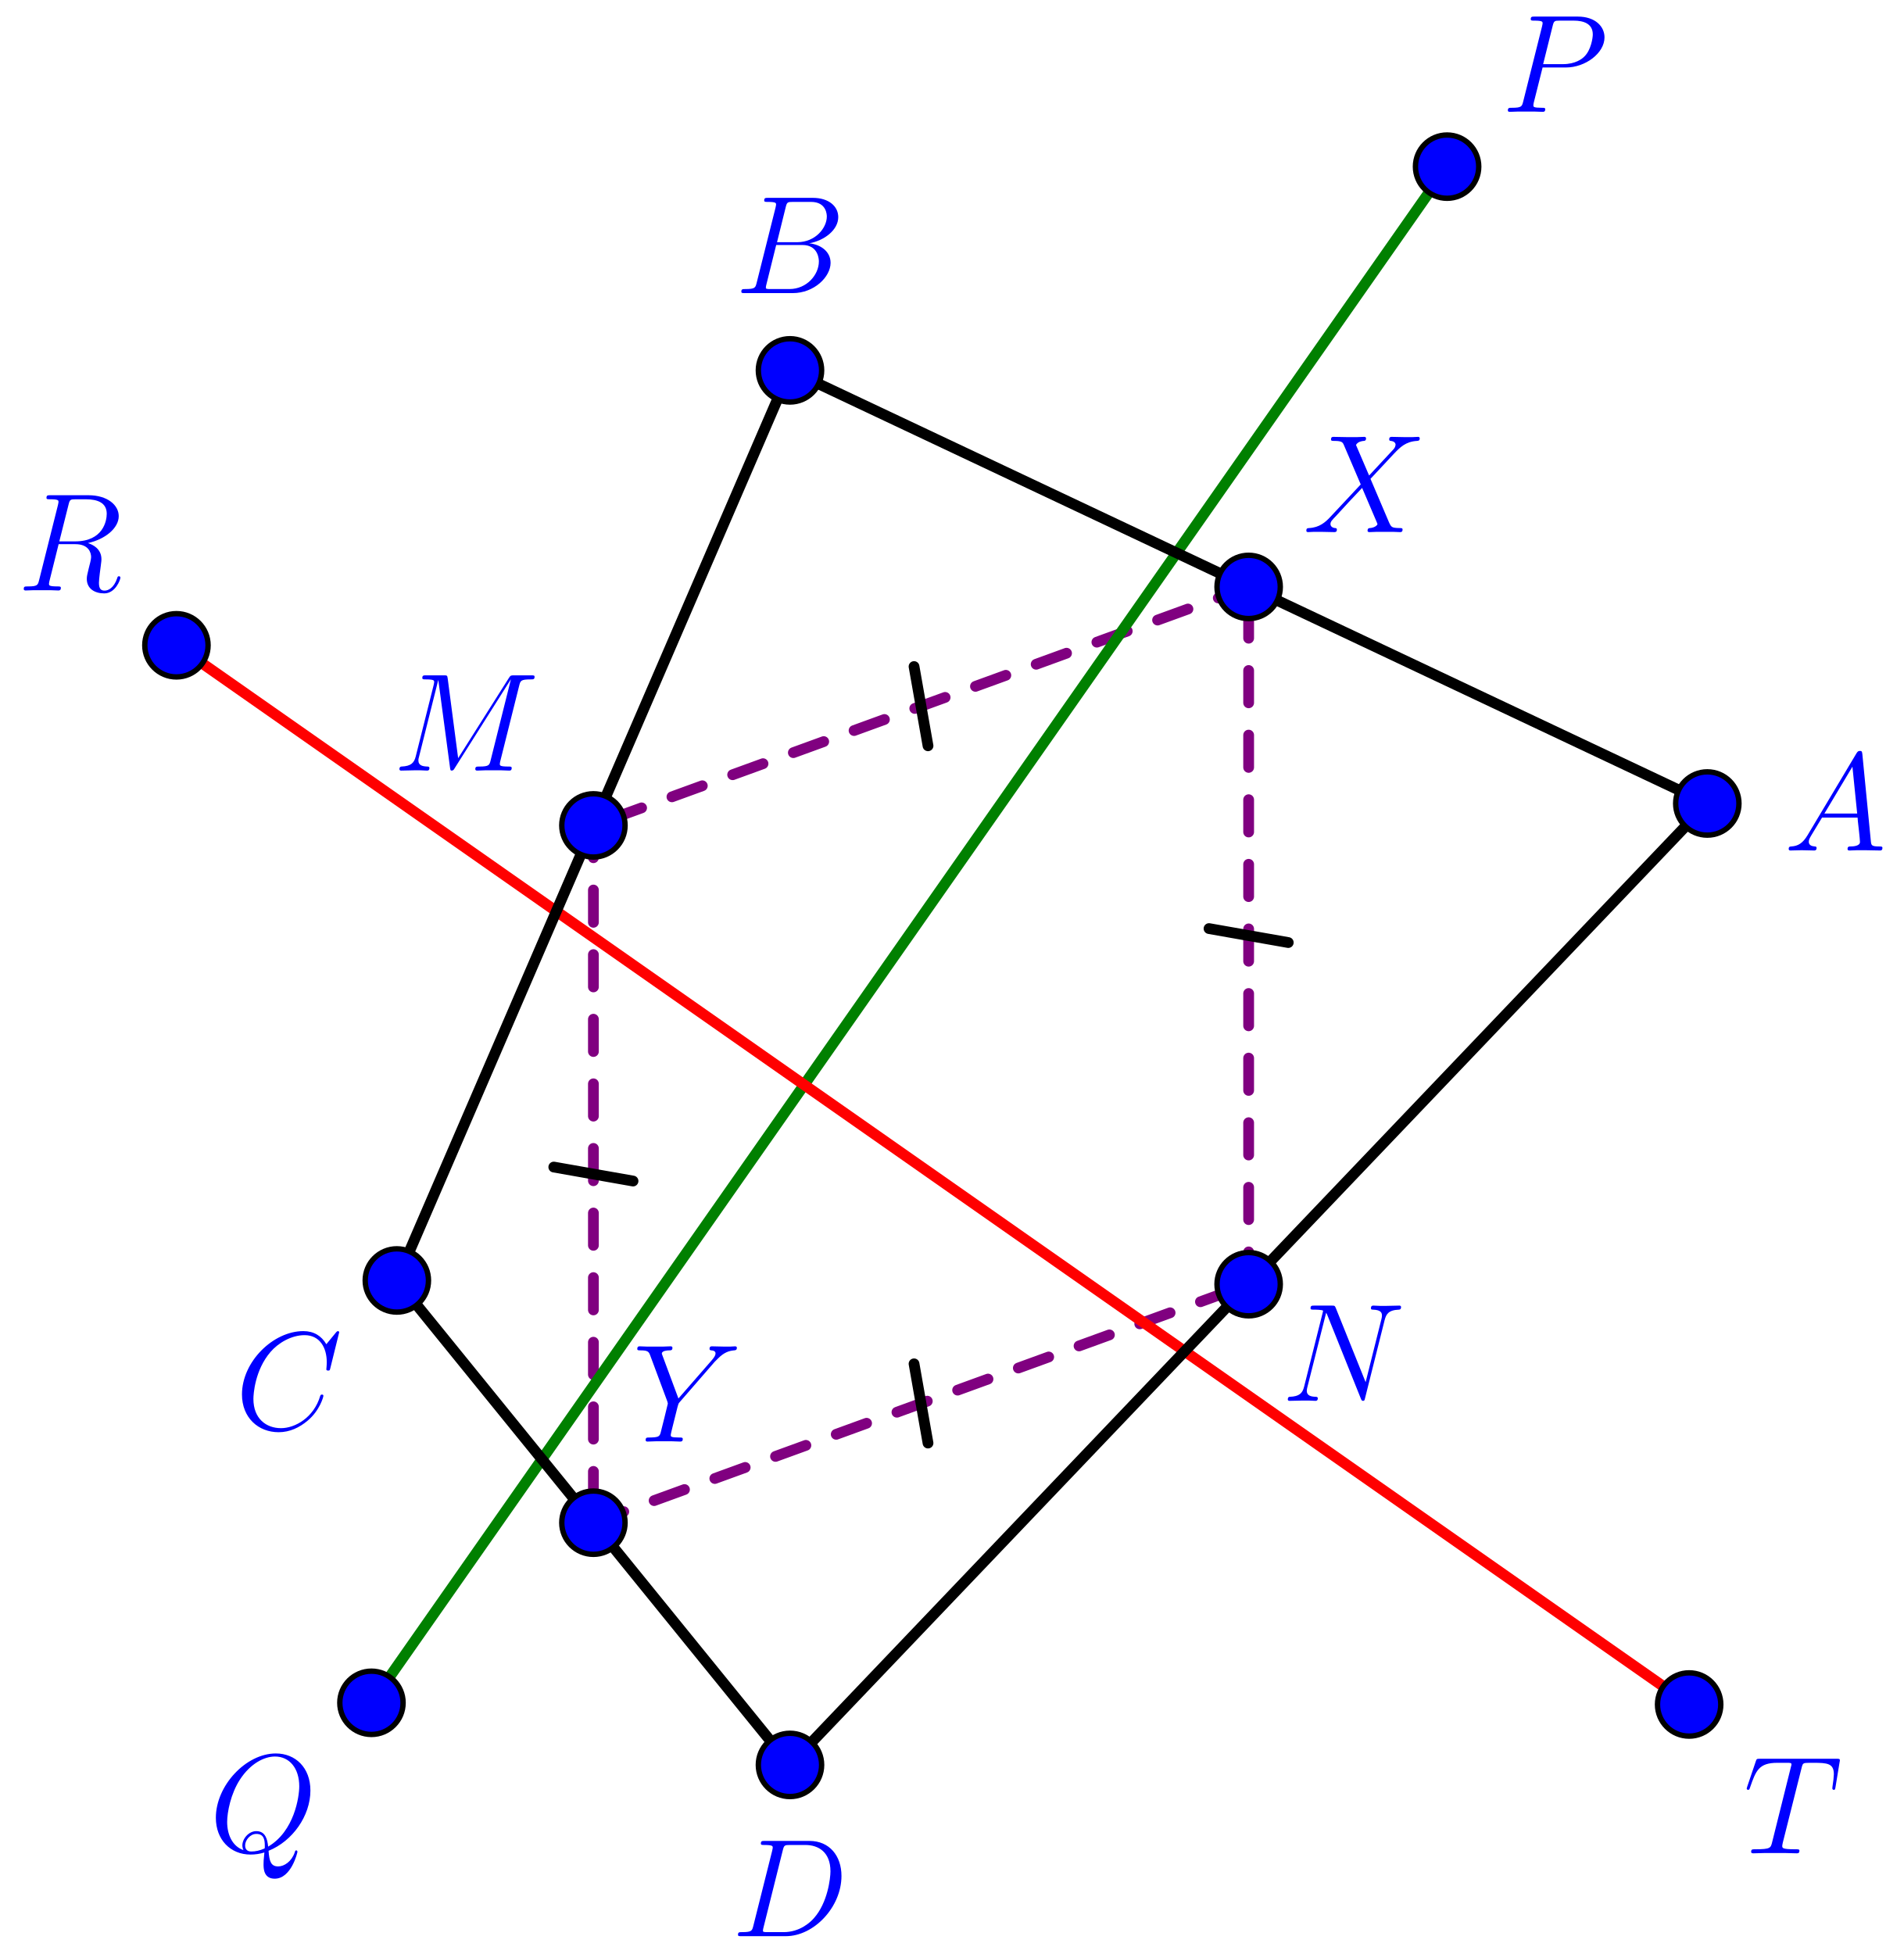
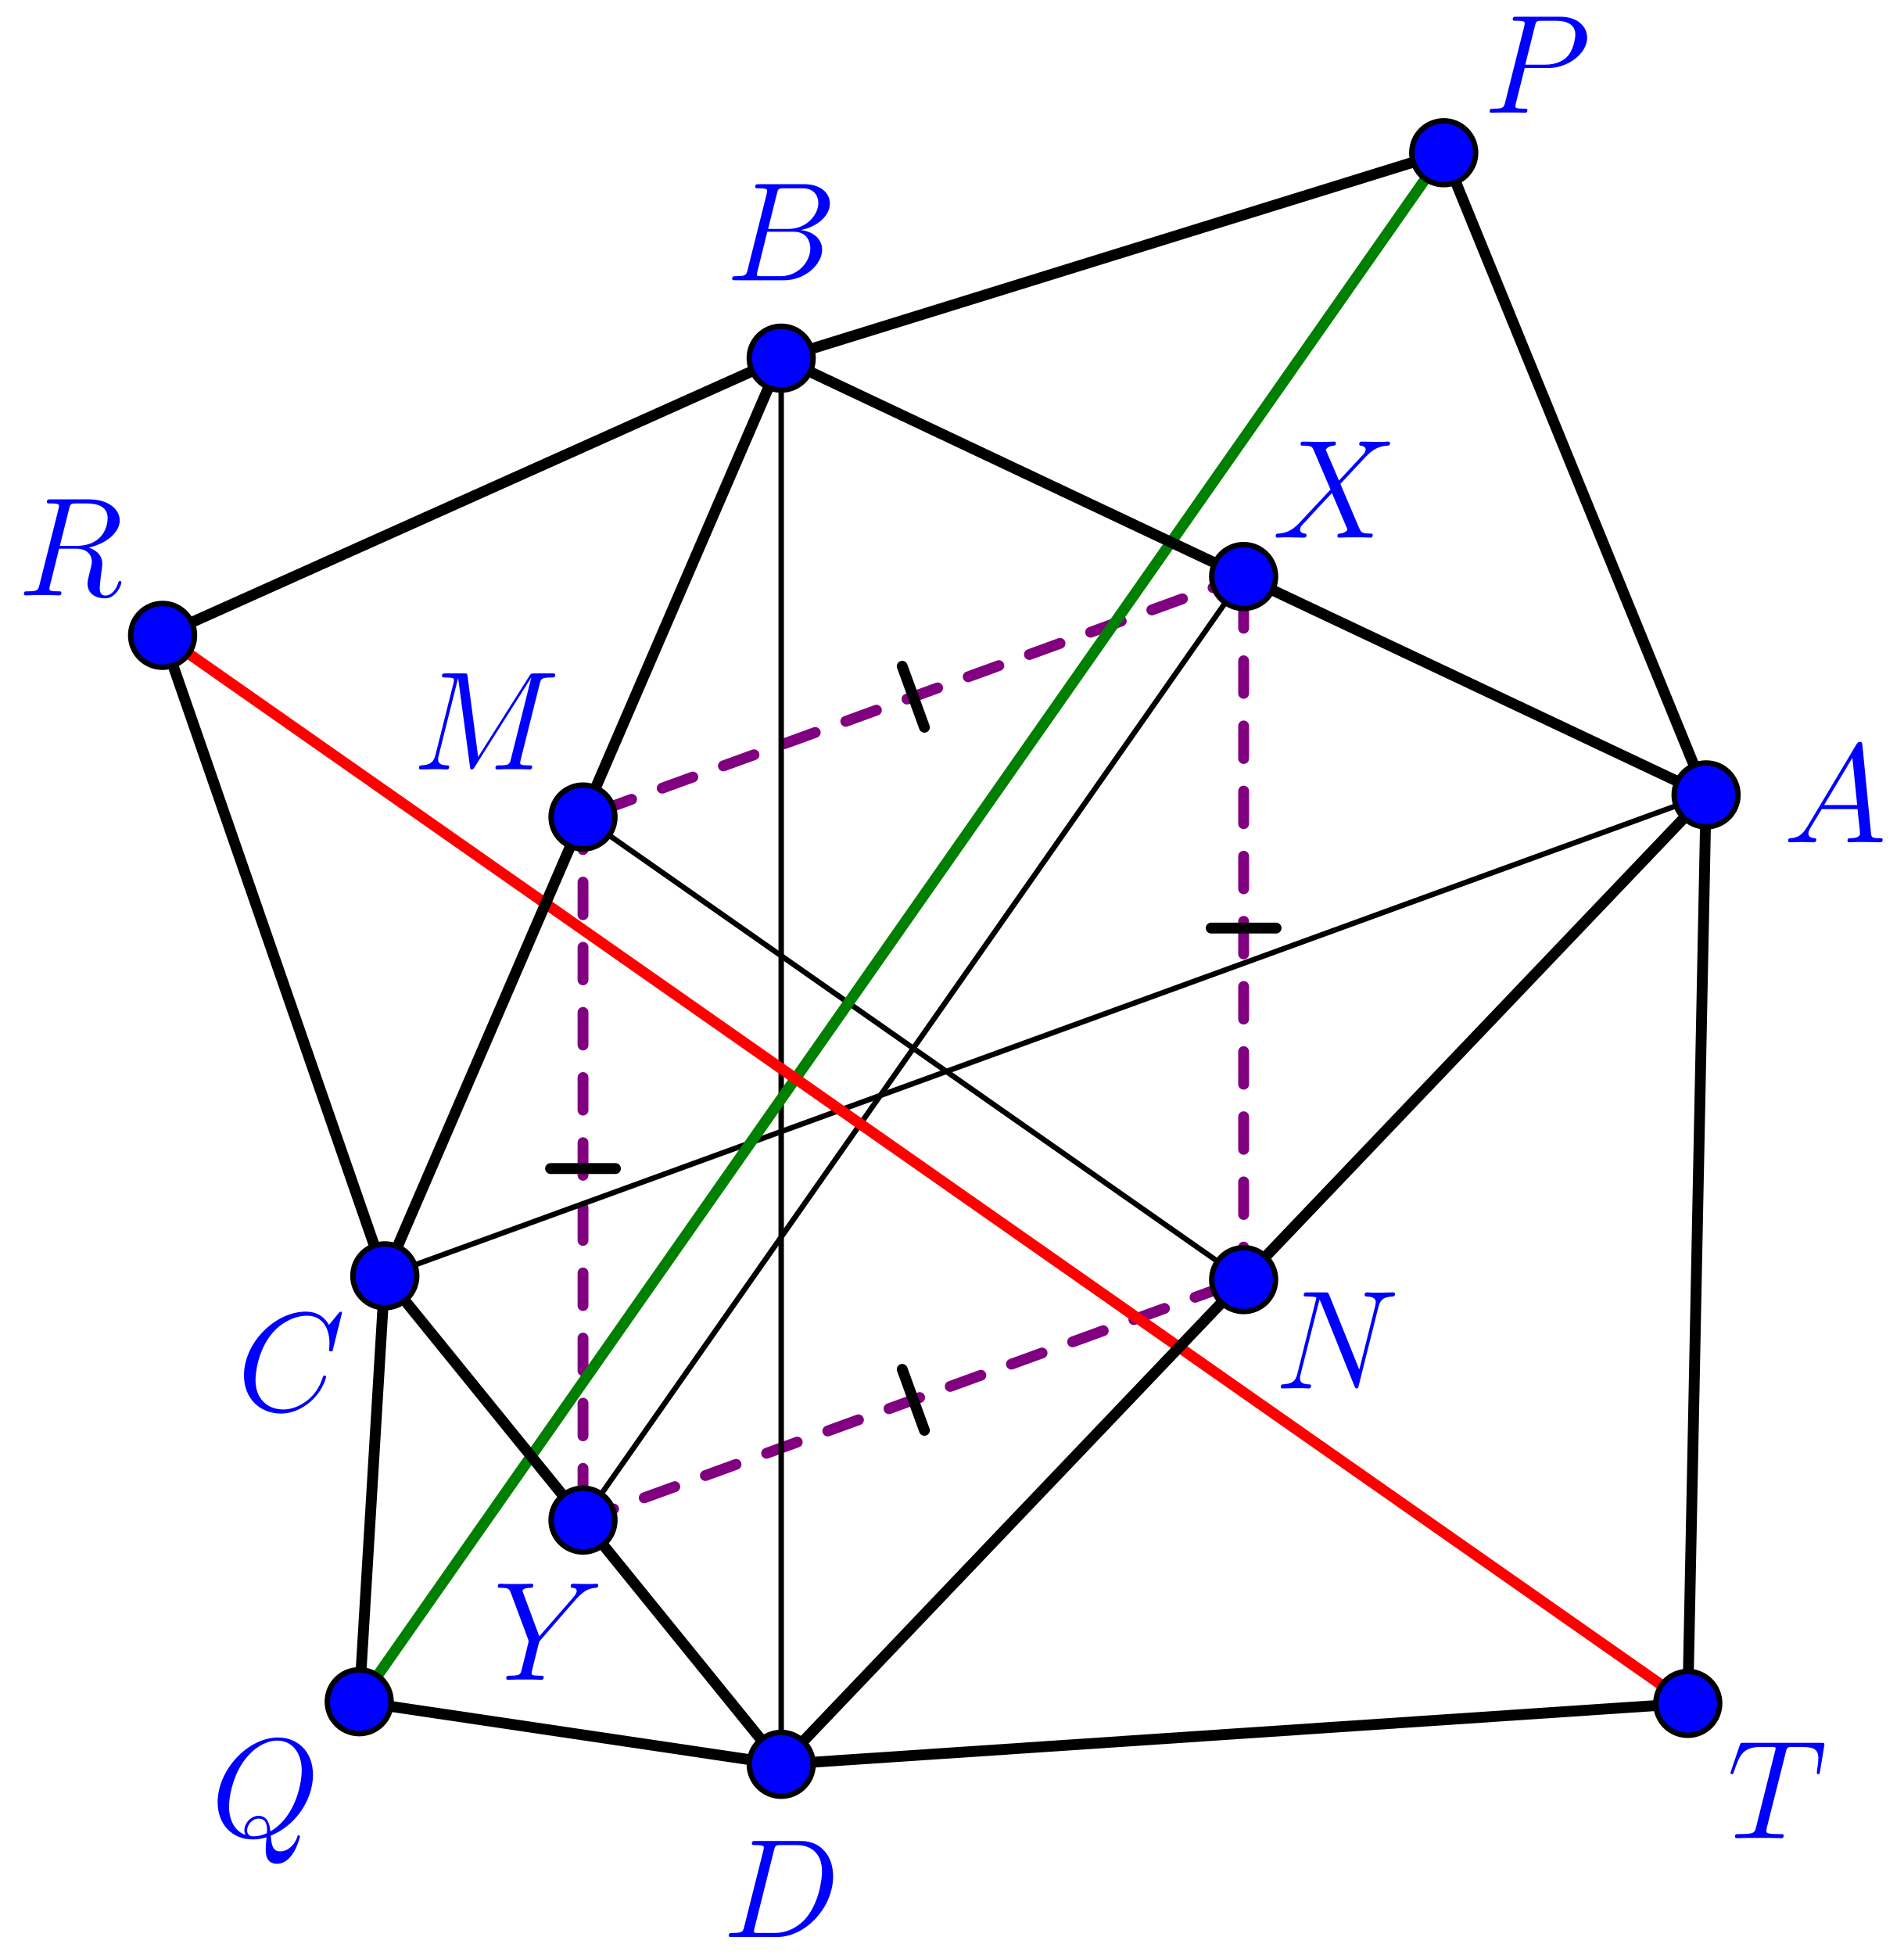
- <svg xmlns="http://www.w3.org/2000/svg" xmlns:xlink="http://www.w3.org/1999/xlink" version="1.1" width="176.776pt" height="181.471pt" viewBox="129.776 159.487 176.776 181.471">
+ <svg xmlns="http://www.w3.org/2000/svg" xmlns:xlink="http://www.w3.org/1999/xlink" version="1.1" width="175.367pt" height="180.062pt" viewBox="128.367 158.078 175.367 180.062">
  <defs>
    <path id="g0-65" d="M9.144-.246C9.144-.376 9.027-.376 8.833-.376C8.121-.376 8.108-.492 8.069-.881L7.279-8.962C7.253-9.221 7.201-9.247 7.059-9.247C6.929-9.247 6.851-9.221 6.735-9.027L2.202-1.438C1.748-.673 1.308-.414 .686-.376C.544-.363 .44-.363 .44-.13C.44-.052 .505 0 .596 0L1.645-.026C2.02-.026 2.435 0 2.798 0C2.875 0 3.031 0 3.031-.246C3.031-.363 2.927-.376 2.849-.376C2.551-.401 2.305-.505 2.305-.816C2.305-.997 2.383-1.14 2.551-1.425L3.536-3.057H6.838C6.851-2.94 6.851-2.836 6.864-2.72C6.903-2.383 7.059-1.036 7.059-.79C7.059-.401 6.398-.376 6.191-.376C6.048-.376 5.906-.376 5.906-.142C5.906 0 6.022 0 6.1 0C6.32 0 6.579-.026 6.8-.026H7.538L8.911 0C9.001 0 9.144 0 9.144-.246ZM6.8-3.432H3.756L6.359-7.784L6.8-3.432Z" />
    <path id="g0-66" d="M8.561-7.11C8.561-6.061 7.512-4.727 5.802-4.727H3.937L4.74-7.965C4.857-8.444 4.909-8.47 5.414-8.47H7.097C8.561-8.47 8.561-7.227 8.561-7.11ZM8.911-2.81C8.911-3.872 7.978-4.52 6.929-4.624C8.341-4.883 9.623-5.867 9.623-7.059C9.623-8.069 8.729-8.846 7.266-8.846H3.108C2.862-8.846 2.746-8.846 2.746-8.6C2.746-8.47 2.862-8.47 3.057-8.47C3.847-8.47 3.847-8.367 3.847-8.224C3.847-8.224 3.847-8.121 3.795-7.926L2.046-.958C1.93-.505 1.904-.376 .997-.376C.751-.376 .622-.376 .622-.142C.622 0 .699 0 .958 0H5.401C7.382 0 8.911-1.502 8.911-2.81ZM7.823-2.94C7.823-1.697 6.696-.376 5.09-.376H3.341C3.16-.376 3.134-.376 3.057-.389C2.914-.401 2.901-.427 2.901-.531C2.901-.622 2.927-.699 2.953-.816L3.86-4.468H6.294C7.823-4.468 7.823-3.044 7.823-2.94Z" />
    <path id="g0-67" d="M8.211-3.108C8.211-3.225 8.108-3.225 8.069-3.225C7.952-3.225 7.939-3.147 7.913-3.095C7.318-1.075 5.569-.104 4.274-.104C2.901-.104 1.71-.984 1.71-2.823C1.71-3.238 1.839-5.491 3.303-7.188C4.015-8.017 5.232-8.742 6.463-8.742C7.887-8.742 8.522-7.564 8.522-6.243C8.522-5.906 8.483-5.621 8.483-5.569C8.483-5.453 8.613-5.453 8.652-5.453C8.794-5.453 8.807-5.466 8.859-5.699L9.675-9.001C9.675-9.118 9.558-9.118 9.558-9.118S9.48-9.118 9.377-8.988L8.483-7.9C8.03-8.677 7.318-9.118 6.346-9.118C3.549-9.118 .648-6.281 .648-3.238C.648-1.075 2.163 .272 4.054 .272C5.09 .272 5.997-.168 6.748-.803C7.874-1.748 8.211-3.005 8.211-3.108Z" />
    <path id="g0-68" d="M10.219-5.595C10.219-7.46 9.105-8.846 7.253-8.846H3.095C2.849-8.846 2.733-8.846 2.733-8.6C2.733-8.47 2.849-8.47 3.044-8.47C3.834-8.47 3.834-8.367 3.834-8.224C3.834-8.224 3.834-8.121 3.782-7.926L2.033-.958C1.917-.505 1.891-.376 .984-.376C.738-.376 .609-.376 .609-.142C.609 0 .686 0 .945 0H5.051C7.667 0 10.219-2.707 10.219-5.595ZM9.196-6.022C9.196-5.375 8.936-3.121 7.68-1.697C7.318-1.269 6.333-.376 4.844-.376H3.367C3.186-.376 3.16-.376 3.082-.389C2.94-.401 2.927-.427 2.927-.531C2.927-.622 2.953-.699 2.979-.816L4.766-7.965C4.883-8.444 4.934-8.47 5.44-8.47H6.864C8.082-8.47 9.196-7.81 9.196-6.022Z" />
    <path id="g0-77" d="M13.185-8.716C13.185-8.846 13.094-8.846 12.848-8.846H11.294C10.97-8.846 10.957-8.833 10.814-8.626L6.087-1.153L5.116-8.561C5.077-8.846 5.064-8.846 4.727-8.846H3.121C2.875-8.846 2.759-8.846 2.759-8.6C2.759-8.47 2.875-8.47 3.069-8.47C3.86-8.47 3.86-8.367 3.86-8.224C3.86-8.224 3.86-8.121 3.808-7.926L2.15-1.321C1.995-.699 1.697-.414 .829-.376C.79-.376 .635-.363 .635-.142C.635 0 .751 0 .803 0L1.982-.026H2.603C2.785-.026 3.005 0 3.186 0C3.277 0 3.419 0 3.419-.246C3.419-.363 3.29-.376 3.238-.376C2.81-.389 2.396-.466 2.396-.933C2.396-1.062 2.396-1.075 2.448-1.256L4.235-8.393H4.248L5.323-.35C5.362-.039 5.375 0 5.491 0C5.634 0 5.699-.104 5.763-.22L10.97-8.457H10.983L9.105-.958C8.988-.505 8.962-.376 8.056-.376C7.81-.376 7.68-.376 7.68-.142C7.68 0 7.797 0 7.874 0C8.095 0 8.354-.026 8.574-.026H10.102C10.322-.026 10.594 0 10.814 0C10.918 0 11.061 0 11.061-.246C11.061-.376 10.944-.376 10.75-.376C9.96-.376 9.96-.479 9.96-.609C9.96-.609 9.96-.712 9.986-.816L11.76-7.9C11.876-8.341 11.902-8.47 12.822-8.47C13.068-8.47 13.185-8.47 13.185-8.716Z" />
    <path id="g0-78" d="M11.112-8.703C11.112-8.846 10.996-8.846 10.944-8.846L9.765-8.82H9.144C8.962-8.82 8.729-8.846 8.548-8.846C8.47-8.846 8.315-8.846 8.315-8.6C8.315-8.47 8.418-8.47 8.509-8.47C9.286-8.444 9.338-8.146 9.338-7.913C9.338-7.797 9.325-7.758 9.286-7.577L7.823-1.735L5.051-8.626C4.96-8.833 4.947-8.846 4.663-8.846H3.082C2.823-8.846 2.707-8.846 2.707-8.6C2.707-8.47 2.798-8.47 3.044-8.47C3.108-8.47 3.872-8.47 3.872-8.354C3.872-8.354 3.847-8.224 3.834-8.185L2.111-1.321C1.956-.686 1.645-.414 .79-.376C.725-.376 .596-.363 .596-.13C.596 0 .725 0 .764 0L1.943-.026H2.564C2.746-.026 2.966 0 3.147 0C3.238 0 3.38 0 3.38-.246C3.38-.363 3.251-.376 3.199-.376C2.772-.389 2.357-.466 2.357-.933C2.357-1.036 2.383-1.153 2.409-1.256L4.157-8.185C4.235-8.056 4.235-8.03 4.287-7.913L7.369-.233C7.434-.078 7.46 0 7.577 0C7.706 0 7.719-.039 7.771-.259L9.584-7.486C9.727-8.043 9.934-8.431 10.918-8.47C10.957-8.47 11.112-8.483 11.112-8.703Z" />
    <path id="g0-80" d="M9.584-6.916C9.584-7.926 8.729-8.846 7.097-8.846H3.095C2.849-8.846 2.733-8.846 2.733-8.6C2.733-8.47 2.849-8.47 3.044-8.47C3.834-8.47 3.834-8.367 3.834-8.224C3.834-8.224 3.834-8.121 3.782-7.926L2.033-.958C1.917-.505 1.891-.376 .984-.376C.738-.376 .609-.376 .609-.142C.609 0 .725 0 .803 0C1.049 0 1.308-.026 1.554-.026H3.069C3.316-.026 3.588 0 3.834 0C3.937 0 4.08 0 4.08-.246C4.08-.376 3.963-.376 3.769-.376C2.992-.376 2.979-.466 2.979-.596C2.979-.661 2.992-.751 3.005-.816L3.834-4.119H6.009C7.797-4.119 9.584-5.44 9.584-6.916ZM8.496-7.188C8.496-6.851 8.328-5.75 7.732-5.155C7.512-4.922 6.89-4.429 5.712-4.429H3.885L4.766-7.965C4.883-8.444 4.934-8.47 5.44-8.47H6.722C7.693-8.47 8.496-8.159 8.496-7.188Z" />
    <path id="g0-81" d="M8.198 .013C8.198-.065 8.146-.117 8.082-.117C8.004-.117 7.978-.052 7.939 .091C7.654 .907 6.981 1.373 6.411 1.373C5.75 1.373 5.582 .92 5.517-.078C7.745-.971 9.403-3.329 9.403-5.673C9.403-7.81 8.004-9.118 6.191-9.118C3.419-9.118 .622-6.139 .622-3.147C.622-1.114 1.969 .272 3.847 .272C4.287 .272 4.714 .207 5.129 .078C5.051 .855 5.051 .92 5.051 1.166C5.051 1.541 5.051 2.513 6.087 2.513C7.628 2.513 8.198 .091 8.198 .013ZM8.367-6.061C8.367-5.103 7.913-1.891 5.478-.466C5.414-1.127 5.232-1.904 4.378-1.904C3.678-1.904 3.082-1.204 3.082-.57C3.082-.427 3.134-.233 3.186-.142C2.163-.492 1.671-1.567 1.671-2.759C1.671-3.665 2.007-5.388 2.862-6.696C3.821-8.172 5.103-8.833 6.113-8.833C7.46-8.833 8.367-7.745 8.367-6.061ZM5.155-.298C4.688-.091 4.287-.013 3.924-.013C3.795-.013 3.341-.013 3.341-.583C3.341-1.049 3.795-1.645 4.378-1.645C5.025-1.645 5.168-1.204 5.168-.557C5.168-.479 5.168-.376 5.155-.298Z" />
    <path id="g0-82" d="M8.315-7.123C8.315-6.463 7.978-4.559 5.375-4.559H3.911L4.766-7.965C4.883-8.444 4.934-8.47 5.44-8.47H6.372C7.486-8.47 8.315-8.133 8.315-7.123ZM9.584-1.192C9.584-1.282 9.519-1.321 9.442-1.321C9.338-1.321 9.312-1.243 9.286-1.14C8.975-.22 8.444 .013 8.121 .013S7.59-.13 7.59-.712C7.59-1.023 7.745-2.202 7.758-2.267C7.823-2.746 7.823-2.798 7.823-2.901C7.823-3.847 7.059-4.248 6.566-4.403C8.172-4.753 9.429-5.789 9.429-6.903C9.429-7.913 8.405-8.846 6.605-8.846H3.095C2.836-8.846 2.72-8.846 2.72-8.6C2.72-8.47 2.81-8.47 3.057-8.47C3.834-8.47 3.834-8.367 3.834-8.224C3.834-8.224 3.834-8.121 3.782-7.926L2.033-.958C1.917-.505 1.891-.376 .997-.376C.699-.376 .609-.376 .609-.13C.609 0 .751 0 .79 0C1.023 0 1.295-.026 1.541-.026H3.069C3.303-.026 3.575 0 3.808 0C3.911 0 4.054 0 4.054-.246C4.054-.376 3.937-.376 3.743-.376C2.953-.376 2.953-.479 2.953-.609C2.953-.609 2.953-.712 2.979-.816L3.847-4.3H5.401C6.631-4.3 6.864-3.523 6.864-3.095C6.864-2.901 6.735-2.396 6.644-2.059C6.502-1.464 6.463-1.321 6.463-1.075C6.463-.155 7.214 .272 8.082 .272C9.131 .272 9.584-1.01 9.584-1.192Z" />
    <path id="g0-84" d="M8.561-6.165L8.936-8.457C8.962-8.574 8.962-8.6 8.962-8.639C8.962-8.781 8.885-8.781 8.626-8.781H1.541C1.243-8.781 1.23-8.768 1.153-8.535L.363-6.204C.35-6.178 .311-6.022 .311-6.022C.311-5.958 .363-5.893 .44-5.893C.544-5.893 .57-5.945 .622-6.113C1.166-7.68 1.438-8.405 3.16-8.405H4.028C4.339-8.405 4.468-8.405 4.468-8.263C4.468-8.224 4.468-8.198 4.403-7.965L2.668-1.01C2.538-.505 2.513-.376 1.14-.376C.816-.376 .725-.376 .725-.13C.725 0 .868 0 .933 0C1.256 0 1.593-.026 1.917-.026H3.937C4.261-.026 4.611 0 4.934 0C5.077 0 5.206 0 5.206-.246C5.206-.376 5.116-.376 4.779-.376C3.613-.376 3.613-.492 3.613-.686C3.613-.686 3.613-.79 3.665-.997L5.401-7.9C5.478-8.211 5.504-8.328 5.699-8.38C5.802-8.405 6.23-8.405 6.502-8.405C7.797-8.405 8.405-8.354 8.405-7.343C8.405-7.149 8.354-6.657 8.276-6.178L8.263-6.022C8.263-5.971 8.315-5.893 8.393-5.893C8.522-5.893 8.522-5.958 8.561-6.165Z" />
    <path id="g0-88" d="M9.26-.246C9.26-.376 9.131-.376 9.014-.376C8.237-.389 8.211-.453 7.991-.933L6.281-4.947L7.926-6.709L8.47-7.292C9.027-7.874 9.545-8.405 10.594-8.47C10.724-8.483 10.853-8.483 10.853-8.703C10.853-8.846 10.737-8.846 10.685-8.846C10.504-8.846 10.309-8.82 10.128-8.82H9.532C9.118-8.82 8.665-8.846 8.263-8.846C8.172-8.846 8.017-8.846 8.017-8.613C8.017-8.483 8.108-8.47 8.185-8.47C8.393-8.444 8.613-8.341 8.613-8.095L8.6-8.069C8.587-7.978 8.561-7.849 8.418-7.693L6.152-5.258L4.934-8.095C5.103-8.405 5.491-8.457 5.647-8.47C5.725-8.47 5.867-8.483 5.867-8.703C5.867-8.846 5.75-8.846 5.673-8.846C5.453-8.846 5.194-8.82 4.973-8.82H4.222L2.849-8.846C2.746-8.846 2.616-8.846 2.616-8.6C2.616-8.47 2.733-8.47 2.901-8.47C3.652-8.47 3.704-8.341 3.834-8.03L5.375-4.429L2.564-1.425C2.098-.92 1.541-.427 .583-.376C.427-.363 .324-.363 .324-.13C.324-.091 .337 0 .479 0C.661 0 .855-.026 1.036-.026H1.645C2.059-.026 2.513 0 2.914 0C3.005 0 3.16 0 3.16-.233C3.16-.363 3.069-.376 2.992-.376C2.733-.401 2.564-.544 2.564-.751C2.564-.971 2.72-1.127 3.095-1.515L4.248-2.772L5.504-4.106L6.864-.92C6.877-.894 6.929-.751 6.929-.751C6.929-.635 6.644-.401 6.23-.376C6.152-.376 6.009-.363 6.009-.13C6.009 0 6.139 0 6.204 0C6.424 0 6.683-.026 6.903-.026H8.328C8.561-.026 8.807 0 9.027 0C9.118 0 9.26 0 9.26-.246Z" />
    <path id="g0-89" d="M9.675-8.716C9.675-8.846 9.519-8.846 9.519-8.846C9.364-8.846 9.196-8.82 9.04-8.82H8.509C8.133-8.82 7.732-8.846 7.369-8.846C7.279-8.846 7.136-8.846 7.136-8.6C7.136-8.483 7.266-8.47 7.305-8.47C7.693-8.444 7.693-8.25 7.693-8.172C7.693-8.03 7.59-7.836 7.331-7.538L4.248-4.002L2.785-7.939C2.707-8.121 2.707-8.172 2.707-8.172C2.707-8.444 3.238-8.47 3.393-8.47S3.691-8.47 3.691-8.703C3.691-8.846 3.575-8.846 3.497-8.846C3.277-8.846 3.018-8.82 2.798-8.82H1.36C1.127-8.82 .881-8.846 .661-8.846C.57-8.846 .427-8.846 .427-8.6C.427-8.47 .544-8.47 .738-8.47C1.373-8.47 1.489-8.354 1.606-8.056L3.212-3.743C3.225-3.704 3.264-3.562 3.264-3.523S2.629-.933 2.59-.803C2.487-.453 2.357-.389 1.528-.376C1.308-.376 1.204-.376 1.204-.13C1.204 0 1.347 0 1.386 0C1.619 0 1.891-.026 2.137-.026H3.665C3.898-.026 4.17 0 4.403 0C4.494 0 4.65 0 4.65-.233C4.65-.376 4.559-.376 4.339-.376C3.536-.376 3.536-.466 3.536-.609C3.536-.699 3.639-1.114 3.704-1.373L4.17-3.238C4.248-3.51 4.248-3.536 4.365-3.665L7.615-7.408L7.913-7.706C8.483-8.289 8.962-8.431 9.416-8.47C9.558-8.483 9.675-8.496 9.675-8.716Z" />
  </defs>
  <g id="page1">
-     <g transform="translate(129.776 159.487)scale(.996264)">
-       <path d="M116.397 54.713L55.317 76.945" fill="none" stroke="#800080" stroke-dasharray="3.011,3.011" stroke-linecap="round" stroke-linejoin="round" stroke-miterlimit="10.037" stroke-width="1.004" />
-     </g>
-     <g transform="translate(129.776 159.487)scale(.996264)">
-       <path d="M55.317 76.945V141.945" fill="none" stroke="#800080" stroke-dasharray="3.011,3.011" stroke-linecap="round" stroke-linejoin="round" stroke-miterlimit="10.037" stroke-width="1.004" />
-     </g>
-     <g transform="translate(129.776 159.487)scale(.996264)">
-       <path d="M55.317 141.945L116.397 119.713" fill="none" stroke="#800080" stroke-dasharray="3.011,3.011" stroke-linecap="round" stroke-linejoin="round" stroke-miterlimit="10.037" stroke-width="1.004" />
-     </g>
-     <g transform="translate(129.776 159.487)scale(.996264)">
-       <path d="M116.397 119.713V54.713" fill="none" stroke="#800080" stroke-dasharray="3.011,3.011" stroke-linecap="round" stroke-linejoin="round" stroke-miterlimit="10.037" stroke-width="1.004" />
-     </g>
-     <g transform="translate(129.776 159.487)scale(.996264)">
-       <path d="M134.896 15.534L34.626 158.735" fill="none" stroke="#008000" stroke-linecap="round" stroke-linejoin="round" stroke-miterlimit="10.037" stroke-width="1.004" />
-     </g>
-     <g transform="translate(129.776 159.487)scale(.996264)">
-       <path d="M16.447 60.154L157.46 158.892" fill="none" stroke="#ff0000" stroke-linecap="round" stroke-linejoin="round" stroke-miterlimit="10.037" stroke-width="1.004" />
-     </g>
-     <g transform="translate(129.776 159.487)scale(.996264)">
-       <path d="M159.153 74.901L73.641 34.525" fill="none" stroke="#000000" stroke-linecap="round" stroke-linejoin="round" stroke-miterlimit="10.037" stroke-width="1.004" />
-     </g>
-     <g transform="translate(129.776 159.487)scale(.996264)">
-       <path d="M73.641 34.525L36.993 119.364" fill="none" stroke="#000000" stroke-linecap="round" stroke-linejoin="round" stroke-miterlimit="10.037" stroke-width="1.004" />
-     </g>
-     <g transform="translate(129.776 159.487)scale(.996264)">
-       <path d="M36.993 119.364L73.641 164.525" fill="none" stroke="#000000" stroke-linecap="round" stroke-linejoin="round" stroke-miterlimit="10.037" stroke-width="1.004" />
-     </g>
-     <g transform="translate(129.776 159.487)scale(.996264)">
-       <path d="M73.641 164.525L159.153 74.901" fill="none" stroke="#000000" stroke-linecap="round" stroke-linejoin="round" stroke-miterlimit="10.037" stroke-width="1.004" />
-     </g>
-     <g fill="#00f">
-       <use x="295.453" y="238.474" xlink:href="#g0-65" />
-     </g>
-     <g transform="translate(129.776 159.487)scale(.996264)">
-       <path d="M162.103 74.901C162.103 73.272 160.782 71.951 159.153 71.951S156.203 73.272 156.203 74.901C156.203 76.531 157.524 77.851 159.153 77.851S162.103 76.531 162.103 74.901Z" fill="#0000ff" />
-     </g>
-     <g transform="translate(129.776 159.487)scale(.996264)">
-       <path d="M162.103 74.901C162.103 73.272 160.782 71.951 159.153 71.951S156.203 73.272 156.203 74.901C156.203 76.531 157.524 77.851 159.153 77.851S162.103 76.531 162.103 74.901Z" fill="none" stroke="#000000" stroke-linecap="round" stroke-linejoin="round" stroke-miterlimit="10.037" stroke-width="0.502" />
-     </g>
-     <g fill="#00f">
-       <use x="198.002" y="186.708" xlink:href="#g0-66" />
-     </g>
-     <g transform="translate(129.776 159.487)scale(.996264)">
-       <path d="M76.591 34.525C76.591 32.896 75.27 31.575 73.641 31.575C72.012 31.575 70.691 32.896 70.691 34.525S72.012 37.475 73.641 37.475C75.27 37.475 76.591 36.154 76.591 34.525Z" fill="#0000ff" />
-     </g>
-     <g transform="translate(129.776 159.487)scale(.996264)">
-       <path d="M76.591 34.525C76.591 32.896 75.27 31.575 73.641 31.575C72.012 31.575 70.691 32.896 70.691 34.525S72.012 37.475 73.641 37.475C75.27 37.475 76.591 36.154 76.591 34.525Z" fill="none" stroke="#000000" stroke-linecap="round" stroke-linejoin="round" stroke-miterlimit="10.037" stroke-width="0.502" />
-     </g>
-     <g fill="#00f">
-       <use x="151.6" y="292.227" xlink:href="#g0-67" />
-     </g>
-     <g transform="translate(129.776 159.487)scale(.996264)">
-       <path d="M39.943 119.364C39.943 117.735 38.622 116.414 36.993 116.414S34.043 117.735 34.043 119.364S35.364 122.314 36.993 122.314S39.943 120.993 39.943 119.364Z" fill="#0000ff" />
-     </g>
-     <g transform="translate(129.776 159.487)scale(.996264)">
-       <path d="M39.943 119.364C39.943 117.735 38.622 116.414 36.993 116.414S34.043 117.735 34.043 119.364S35.364 122.314 36.993 122.314S39.943 120.993 39.943 119.364Z" fill="none" stroke="#000000" stroke-linecap="round" stroke-linejoin="round" stroke-miterlimit="10.037" stroke-width="0.502" />
-     </g>
-     <g fill="#00f">
-       <use x="197.705" y="339.303" xlink:href="#g0-68" />
-     </g>
-     <g transform="translate(129.776 159.487)scale(.996264)">
-       <path d="M76.591 164.525C76.591 162.896 75.27 161.575 73.641 161.575C72.012 161.575 70.691 162.896 70.691 164.525S72.012 167.475 73.641 167.475C75.27 167.475 76.591 166.154 76.591 164.525Z" fill="#0000ff" />
-     </g>
-     <g transform="translate(129.776 159.487)scale(.996264)">
-       <path d="M76.591 164.525C76.591 162.896 75.27 161.575 73.641 161.575C72.012 161.575 70.691 162.896 70.691 164.525S72.012 167.475 73.641 167.475C75.27 167.475 76.591 166.154 76.591 164.525Z" fill="none" stroke="#000000" stroke-linecap="round" stroke-linejoin="round" stroke-miterlimit="10.037" stroke-width="0.502" />
-     </g>
-     <g fill="#00f">
-       <use x="269.203" y="169.873" xlink:href="#g0-80" />
-     </g>
-     <g transform="translate(129.776 159.487)scale(.996264)">
-       <path d="M137.846 15.534C137.846 13.905 136.525 12.585 134.896 12.585S131.946 13.905 131.946 15.534C131.946 17.164 133.267 18.485 134.896 18.485S137.846 17.164 137.846 15.534Z" fill="#0000ff" />
-     </g>
-     <g transform="translate(129.776 159.487)scale(.996264)">
-       <path d="M137.846 15.534C137.846 13.905 136.525 12.585 134.896 12.585S131.946 13.905 131.946 15.534C131.946 17.164 133.267 18.485 134.896 18.485S137.846 17.164 137.846 15.534Z" fill="none" stroke="#000000" stroke-linecap="round" stroke-linejoin="round" stroke-miterlimit="10.037" stroke-width="0.502" />
-     </g>
-     <g fill="#00f">
-       <use x="131.374" y="214.325" xlink:href="#g0-82" />
-     </g>
-     <g transform="translate(129.776 159.487)scale(.996264)">
-       <path d="M19.397 60.154C19.397 58.524 18.076 57.204 16.447 57.204S13.497 58.524 13.497 60.154C13.497 61.783 14.818 63.104 16.447 63.104S19.397 61.783 19.397 60.154Z" fill="#0000ff" />
-     </g>
-     <g transform="translate(129.776 159.487)scale(.996264)">
-       <path d="M19.397 60.154C19.397 58.524 18.076 57.204 16.447 57.204S13.497 58.524 13.497 60.154C13.497 61.783 14.818 63.104 16.447 63.104S19.397 61.783 19.397 60.154Z" fill="none" stroke="#000000" stroke-linecap="round" stroke-linejoin="round" stroke-miterlimit="10.037" stroke-width="0.502" />
-     </g>
-     <g fill="#00f">
-       <use x="149.201" y="331.451" xlink:href="#g0-81" />
-     </g>
-     <g transform="translate(129.776 159.487)scale(.996264)">
-       <path d="M37.576 158.735C37.576 157.106 36.255 155.785 34.626 155.785S31.676 157.106 31.676 158.735C31.676 160.365 32.997 161.685 34.626 161.685S37.576 160.365 37.576 158.735Z" fill="#0000ff" />
-     </g>
-     <g transform="translate(129.776 159.487)scale(.996264)">
-       <path d="M37.576 158.735C37.576 157.106 36.255 155.785 34.626 155.785S31.676 157.106 31.676 158.735C31.676 160.365 32.997 161.685 34.626 161.685S37.576 160.365 37.576 158.735Z" fill="none" stroke="#000000" stroke-linecap="round" stroke-linejoin="round" stroke-miterlimit="10.037" stroke-width="0.502" />
-     </g>
-     <g fill="#00f">
-       <use x="291.682" y="331.607" xlink:href="#g0-84" />
-     </g>
-     <g transform="translate(129.776 159.487)scale(.996264)">
-       <path d="M160.41 158.892C160.41 157.263 159.089 155.942 157.46 155.942S154.51 157.263 154.51 158.892S155.831 161.842 157.46 161.842S160.41 160.521 160.41 158.892Z" fill="#0000ff" />
-     </g>
-     <g transform="translate(129.776 159.487)scale(.996264)">
-       <path d="M160.41 158.892C160.41 157.263 159.089 155.942 157.46 155.942S154.51 157.263 154.51 158.892S155.831 161.842 157.46 161.842S160.41 160.521 160.41 158.892Z" fill="none" stroke="#000000" stroke-linecap="round" stroke-linejoin="round" stroke-miterlimit="10.037" stroke-width="0.502" />
-     </g>
-     <g fill="#00f">
-       <use x="250.773" y="208.905" xlink:href="#g0-88" />
-     </g>
-     <g transform="translate(129.776 159.487)scale(.996264)">
-       <path d="M119.347 54.713C119.347 53.084 118.026 51.763 116.397 51.763S113.447 53.084 113.447 54.713S114.768 57.663 116.397 57.663S119.347 56.342 119.347 54.713Z" fill="#0000ff" />
-     </g>
-     <g transform="translate(129.776 159.487)scale(.996264)">
-       <path d="M119.347 54.713C119.347 53.084 118.026 51.763 116.397 51.763S113.447 53.084 113.447 54.713S114.768 57.663 116.397 57.663S119.347 56.342 119.347 54.713Z" fill="none" stroke="#000000" stroke-linecap="round" stroke-linejoin="round" stroke-miterlimit="10.037" stroke-width="0.502" />
-     </g>
-     <g fill="#00f">
-       <use x="166.237" y="231.053" xlink:href="#g0-77" />
-     </g>
-     <g transform="translate(129.776 159.487)scale(.996264)">
-       <path d="M58.267 76.945C58.267 75.315 56.946 73.995 55.317 73.995S52.367 75.315 52.367 76.945S53.688 79.894 55.317 79.894S58.267 78.574 58.267 76.945Z" fill="#0000ff" />
-     </g>
-     <g transform="translate(129.776 159.487)scale(.996264)">
-       <path d="M58.267 76.945C58.267 75.315 56.946 73.995 55.317 73.995S52.367 75.315 52.367 76.945S53.688 79.894 55.317 79.894S58.267 78.574 58.267 76.945Z" fill="none" stroke="#000000" stroke-linecap="round" stroke-linejoin="round" stroke-miterlimit="10.037" stroke-width="0.502" />
-     </g>
-     <g fill="#00f">
-       <use x="188.534" y="293.368" xlink:href="#g0-89" />
-     </g>
-     <g transform="translate(129.776 159.487)scale(.996264)">
-       <path d="M58.267 141.945C58.267 140.315 56.946 138.995 55.317 138.995S52.367 140.315 52.367 141.945C52.367 143.574 53.688 144.895 55.317 144.895S58.267 143.574 58.267 141.945Z" fill="#0000ff" />
-     </g>
-     <g transform="translate(129.776 159.487)scale(.996264)">
-       <path d="M58.267 141.945C58.267 140.315 56.946 138.995 55.317 138.995S52.367 140.315 52.367 141.945C52.367 143.574 53.688 144.895 55.317 144.895S58.267 143.574 58.267 141.945Z" fill="none" stroke="#000000" stroke-linecap="round" stroke-linejoin="round" stroke-miterlimit="10.037" stroke-width="0.502" />
-     </g>
-     <g fill="#00f">
-       <use x="248.78" y="289.586" xlink:href="#g0-78" />
-     </g>
-     <g transform="translate(129.776 159.487)scale(.996264)">
-       <path d="M119.347 119.713C119.347 118.084 118.026 116.763 116.397 116.763S113.447 118.084 113.447 119.713S114.768 122.663 116.397 122.663S119.347 121.342 119.347 119.713Z" fill="#0000ff" />
-     </g>
-     <g transform="translate(129.776 159.487)scale(.996264)">
-       <path d="M119.347 119.713C119.347 118.084 118.026 116.763 116.397 116.763S113.447 118.084 113.447 119.713S114.768 122.663 116.397 122.663S119.347 121.342 119.347 119.713Z" fill="none" stroke="#000000" stroke-linecap="round" stroke-linejoin="round" stroke-miterlimit="10.037" stroke-width="0.502" />
-     </g>
-     <g transform="translate(129.776 159.487)scale(.996264)">
-       <path d="M85.206 62.136L86.508 69.522" fill="none" stroke="#000000" stroke-linecap="round" stroke-linejoin="round" stroke-miterlimit="10.037" stroke-width="1.004" />
-     </g>
-     <g transform="translate(129.776 159.487)scale(.996264)">
-       <path d="M51.624 108.793L59.01 110.096" fill="none" stroke="#000000" stroke-linecap="round" stroke-linejoin="round" stroke-miterlimit="10.037" stroke-width="1.004" />
-     </g>
-     <g transform="translate(129.776 159.487)scale(.996264)">
-       <path d="M86.508 134.522L85.206 127.136" fill="none" stroke="#000000" stroke-linecap="round" stroke-linejoin="round" stroke-miterlimit="10.037" stroke-width="1.004" />
-     </g>
-     <g transform="translate(129.776 159.487)scale(.996264)">
-       <path d="M120.09 87.864L112.704 86.562" fill="none" stroke="#000000" stroke-linecap="round" stroke-linejoin="round" stroke-miterlimit="10.037" stroke-width="1.004" />
+     <g transform="translate(128.367 158.078)scale(.996264)">
+       <path d="M114.983 53.299L53.903 75.53" fill="none" stroke="#800080" stroke-dasharray="3.011,3.011" stroke-linecap="round" stroke-linejoin="round" stroke-miterlimit="10.037" stroke-width="1.004" />
+     </g>
+     <g transform="translate(128.367 158.078)scale(.996264)">
+       <path d="M53.903 75.53V140.53" fill="none" stroke="#800080" stroke-dasharray="3.011,3.011" stroke-linecap="round" stroke-linejoin="round" stroke-miterlimit="10.037" stroke-width="1.004" />
+     </g>
+     <g transform="translate(128.367 158.078)scale(.996264)">
+       <path d="M53.903 140.53L114.983 118.299" fill="none" stroke="#800080" stroke-dasharray="3.011,3.011" stroke-linecap="round" stroke-linejoin="round" stroke-miterlimit="10.037" stroke-width="1.004" />
+     </g>
+     <g transform="translate(128.367 158.078)scale(.996264)">
+       <path d="M114.983 118.299V53.299" fill="none" stroke="#800080" stroke-dasharray="3.011,3.011" stroke-linecap="round" stroke-linejoin="round" stroke-miterlimit="10.037" stroke-width="1.004" />
+     </g>
+     <g transform="translate(128.367 158.078)scale(.996264)">
+       <path d="M157.739 73.487L35.579 117.95" fill="none" stroke="#000000" stroke-linecap="round" stroke-linejoin="round" stroke-miterlimit="10.037" stroke-width="0.502" />
+     </g>
+     <g transform="translate(128.367 158.078)scale(.996264)">
+       <path d="M72.227 33.111V163.111" fill="none" stroke="#000000" stroke-linecap="round" stroke-linejoin="round" stroke-miterlimit="10.037" stroke-width="0.502" />
+     </g>
+     <g transform="translate(128.367 158.078)scale(.996264)">
+       <path d="M114.983 53.299L53.903 140.53" fill="none" stroke="#000000" stroke-linecap="round" stroke-linejoin="round" stroke-miterlimit="10.037" stroke-width="0.502" />
+     </g>
+     <g transform="translate(128.367 158.078)scale(.996264)">
+       <path d="M53.903 75.53L114.983 118.299" fill="none" stroke="#000000" stroke-linecap="round" stroke-linejoin="round" stroke-miterlimit="10.037" stroke-width="0.502" />
+     </g>
+     <g transform="translate(128.367 158.078)scale(.996264)">
+       <path d="M133.482 14.12L33.212 157.321" fill="none" stroke="#008000" stroke-linecap="round" stroke-linejoin="round" stroke-miterlimit="10.037" stroke-width="1.004" />
+     </g>
+     <g transform="translate(128.367 158.078)scale(.996264)">
+       <path d="M15.033 58.739L156.046 157.478" fill="none" stroke="#ff0000" stroke-linecap="round" stroke-linejoin="round" stroke-miterlimit="10.037" stroke-width="1.004" />
+     </g>
+     <g transform="translate(128.367 158.078)scale(.996264)">
+       <path d="M157.739 73.487L72.227 33.111" fill="none" stroke="#000000" stroke-linecap="round" stroke-linejoin="round" stroke-miterlimit="10.037" stroke-width="1.004" />
+     </g>
+     <g transform="translate(128.367 158.078)scale(.996264)">
+       <path d="M72.227 33.111L35.579 117.95" fill="none" stroke="#000000" stroke-linecap="round" stroke-linejoin="round" stroke-miterlimit="10.037" stroke-width="1.004" />
+     </g>
+     <g transform="translate(128.367 158.078)scale(.996264)">
+       <path d="M35.579 117.95L72.227 163.111" fill="none" stroke="#000000" stroke-linecap="round" stroke-linejoin="round" stroke-miterlimit="10.037" stroke-width="1.004" />
+     </g>
+     <g transform="translate(128.367 158.078)scale(.996264)">
+       <path d="M72.227 163.111L157.739 73.487" fill="none" stroke="#000000" stroke-linecap="round" stroke-linejoin="round" stroke-miterlimit="10.037" stroke-width="1.004" />
+     </g>
+     <g transform="translate(128.367 158.078)scale(.996264)">
+       <path d="M133.482 14.12L157.739 73.487" fill="none" stroke="#000000" stroke-linecap="round" stroke-linejoin="round" stroke-miterlimit="10.037" stroke-width="1.004" />
+     </g>
+     <g transform="translate(128.367 158.078)scale(.996264)">
+       <path d="M133.482 14.12L72.227 33.111" fill="none" stroke="#000000" stroke-linecap="round" stroke-linejoin="round" stroke-miterlimit="10.037" stroke-width="1.004" />
+     </g>
+     <g transform="translate(128.367 158.078)scale(.996264)">
+       <path d="M15.033 58.739L72.227 33.111" fill="none" stroke="#000000" stroke-linecap="round" stroke-linejoin="round" stroke-miterlimit="10.037" stroke-width="1.004" />
+     </g>
+     <g transform="translate(128.367 158.078)scale(.996264)">
+       <path d="M15.033 58.739L35.579 117.95" fill="none" stroke="#000000" stroke-linecap="round" stroke-linejoin="round" stroke-miterlimit="10.037" stroke-width="1.004" />
+     </g>
+     <g transform="translate(128.367 158.078)scale(.996264)">
+       <path d="M33.212 157.321L35.579 117.95" fill="none" stroke="#000000" stroke-linecap="round" stroke-linejoin="round" stroke-miterlimit="10.037" stroke-width="1.004" />
+     </g>
+     <g transform="translate(128.367 158.078)scale(.996264)">
+       <path d="M33.212 157.321L72.227 163.111" fill="none" stroke="#000000" stroke-linecap="round" stroke-linejoin="round" stroke-miterlimit="10.037" stroke-width="1.004" />
+     </g>
+     <g transform="translate(128.367 158.078)scale(.996264)">
+       <path d="M156.046 157.478L72.227 163.111" fill="none" stroke="#000000" stroke-linecap="round" stroke-linejoin="round" stroke-miterlimit="10.037" stroke-width="1.004" />
+     </g>
+     <g transform="translate(128.367 158.078)scale(.996264)">
+       <path d="M156.046 157.478L157.739 73.487" fill="none" stroke="#000000" stroke-linecap="round" stroke-linejoin="round" stroke-miterlimit="10.037" stroke-width="1.004" />
+     </g>
+     <g fill="#00f">
+       <use x="292.635" y="235.656" xlink:href="#g0-65" />
+     </g>
+     <g transform="translate(128.367 158.078)scale(.996264)">
+       <path d="M160.689 73.487C160.689 71.858 159.368 70.537 157.739 70.537S154.789 71.858 154.789 73.487C154.789 75.116 156.11 76.437 157.739 76.437S160.689 75.116 160.689 73.487Z" fill="#0000ff" />
+     </g>
+     <g transform="translate(128.367 158.078)scale(.996264)">
+       <path d="M160.689 73.487C160.689 71.858 159.368 70.537 157.739 70.537S154.789 71.858 154.789 73.487C154.789 75.116 156.11 76.437 157.739 76.437S160.689 75.116 160.689 73.487Z" fill="none" stroke="#000000" stroke-linecap="round" stroke-linejoin="round" stroke-miterlimit="10.037" stroke-width="0.502" />
+     </g>
+     <g fill="#00f">
+       <use x="195.184" y="183.89" xlink:href="#g0-66" />
+     </g>
+     <g transform="translate(128.367 158.078)scale(.996264)">
+       <path d="M75.177 33.111C75.177 31.482 73.856 30.161 72.227 30.161S69.277 31.482 69.277 33.111S70.598 36.061 72.227 36.061S75.177 34.74 75.177 33.111Z" fill="#0000ff" />
+     </g>
+     <g transform="translate(128.367 158.078)scale(.996264)">
+       <path d="M75.177 33.111C75.177 31.482 73.856 30.161 72.227 30.161S69.277 31.482 69.277 33.111S70.598 36.061 72.227 36.061S75.177 34.74 75.177 33.111Z" fill="none" stroke="#000000" stroke-linecap="round" stroke-linejoin="round" stroke-miterlimit="10.037" stroke-width="0.502" />
+     </g>
+     <g fill="#00f">
+       <use x="150.191" y="288" xlink:href="#g0-67" />
+     </g>
+     <g transform="translate(128.367 158.078)scale(.996264)">
+       <path d="M38.529 117.95C38.529 116.32 37.208 115 35.579 115C33.95 115 32.629 116.32 32.629 117.95C32.629 119.579 33.95 120.9 35.579 120.9C37.208 120.9 38.529 119.579 38.529 117.95Z" fill="#0000ff" />
+     </g>
+     <g transform="translate(128.367 158.078)scale(.996264)">
+       <path d="M38.529 117.95C38.529 116.32 37.208 115 35.579 115C33.95 115 32.629 116.32 32.629 117.95C32.629 119.579 33.95 120.9 35.579 120.9C37.208 120.9 38.529 119.579 38.529 117.95Z" fill="none" stroke="#000000" stroke-linecap="round" stroke-linejoin="round" stroke-miterlimit="10.037" stroke-width="0.502" />
+     </g>
+     <g fill="#00f">
+       <use x="194.887" y="336.485" xlink:href="#g0-68" />
+     </g>
+     <g transform="translate(128.367 158.078)scale(.996264)">
+       <path d="M75.177 163.111C75.177 161.482 73.856 160.161 72.227 160.161S69.277 161.482 69.277 163.111S70.598 166.061 72.227 166.061S75.177 164.74 75.177 163.111Z" fill="#0000ff" />
+     </g>
+     <g transform="translate(128.367 158.078)scale(.996264)">
+       <path d="M75.177 163.111C75.177 161.482 73.856 160.161 72.227 160.161S69.277 161.482 69.277 163.111S70.598 166.061 72.227 166.061S75.177 164.74 75.177 163.111Z" fill="none" stroke="#000000" stroke-linecap="round" stroke-linejoin="round" stroke-miterlimit="10.037" stroke-width="0.502" />
+     </g>
+     <g fill="#00f">
+       <use x="264.976" y="168.464" xlink:href="#g0-80" />
+     </g>
+     <g transform="translate(128.367 158.078)scale(.996264)">
+       <path d="M136.432 14.12C136.432 12.491 135.111 11.17 133.482 11.17S130.532 12.491 130.532 14.12S131.853 17.07 133.482 17.07S136.432 15.749 136.432 14.12Z" fill="#0000ff" />
+     </g>
+     <g transform="translate(128.367 158.078)scale(.996264)">
+       <path d="M136.432 14.12C136.432 12.491 135.111 11.17 133.482 11.17S130.532 12.491 130.532 14.12S131.853 17.07 133.482 17.07S136.432 15.749 136.432 14.12Z" fill="none" stroke="#000000" stroke-linecap="round" stroke-linejoin="round" stroke-miterlimit="10.037" stroke-width="0.502" />
+     </g>
+     <g fill="#00f">
+       <use x="129.966" y="212.916" xlink:href="#g0-82" />
+     </g>
+     <g transform="translate(128.367 158.078)scale(.996264)">
+       <path d="M17.983 58.739C17.983 57.11 16.662 55.789 15.033 55.789C13.403 55.789 12.083 57.11 12.083 58.739C12.083 60.369 13.403 61.689 15.033 61.689C16.662 61.689 17.983 60.369 17.983 58.739Z" fill="#0000ff" />
+     </g>
+     <g transform="translate(128.367 158.078)scale(.996264)">
+       <path d="M17.983 58.739C17.983 57.11 16.662 55.789 15.033 55.789C13.403 55.789 12.083 57.11 12.083 58.739C12.083 60.369 13.403 61.689 15.033 61.689C16.662 61.689 17.983 60.369 17.983 58.739Z" fill="none" stroke="#000000" stroke-linecap="round" stroke-linejoin="round" stroke-miterlimit="10.037" stroke-width="0.502" />
+     </g>
+     <g fill="#00f">
+       <use x="147.792" y="327.224" xlink:href="#g0-81" />
+     </g>
+     <g transform="translate(128.367 158.078)scale(.996264)">
+       <path d="M36.162 157.321C36.162 155.692 34.841 154.371 33.212 154.371C31.582 154.371 30.262 155.692 30.262 157.321S31.582 160.271 33.212 160.271C34.841 160.271 36.162 158.95 36.162 157.321Z" fill="#0000ff" />
+     </g>
+     <g transform="translate(128.367 158.078)scale(.996264)">
+       <path d="M36.162 157.321C36.162 155.692 34.841 154.371 33.212 154.371C31.582 154.371 30.262 155.692 30.262 157.321S31.582 160.271 33.212 160.271C34.841 160.271 36.162 158.95 36.162 157.321Z" fill="none" stroke="#000000" stroke-linecap="round" stroke-linejoin="round" stroke-miterlimit="10.037" stroke-width="0.502" />
+     </g>
+     <g fill="#00f">
+       <use x="287.455" y="327.38" xlink:href="#g0-84" />
+     </g>
+     <g transform="translate(128.367 158.078)scale(.996264)">
+       <path d="M158.996 157.478C158.996 155.848 157.675 154.528 156.046 154.528C154.416 154.528 153.096 155.848 153.096 157.478C153.096 159.107 154.416 160.428 156.046 160.428C157.675 160.428 158.996 159.107 158.996 157.478Z" fill="#0000ff" />
+     </g>
+     <g transform="translate(128.367 158.078)scale(.996264)">
+       <path d="M158.996 157.478C158.996 155.848 157.675 154.528 156.046 154.528C154.416 154.528 153.096 155.848 153.096 157.478C153.096 159.107 154.416 160.428 156.046 160.428C157.675 160.428 158.996 159.107 158.996 157.478Z" fill="none" stroke="#000000" stroke-linecap="round" stroke-linejoin="round" stroke-miterlimit="10.037" stroke-width="0.502" />
+     </g>
+     <g fill="#00f">
+       <use x="245.55" y="207.596" xlink:href="#g0-88" />
+     </g>
+     <g transform="translate(128.367 158.078)scale(.996264)">
+       <path d="M117.933 53.299C117.933 51.67 116.612 50.349 114.983 50.349S112.033 51.67 112.033 53.299C112.033 54.928 113.354 56.249 114.983 56.249S117.933 54.928 117.933 53.299Z" fill="#0000ff" />
+     </g>
+     <g transform="translate(128.367 158.078)scale(.996264)">
+       <path d="M117.933 53.299C117.933 51.67 116.612 50.349 114.983 50.349S112.033 51.67 112.033 53.299C112.033 54.928 113.354 56.249 114.983 56.249S117.933 54.928 117.933 53.299Z" fill="none" stroke="#000000" stroke-linecap="round" stroke-linejoin="round" stroke-miterlimit="10.037" stroke-width="0.502" />
+     </g>
+     <g fill="#00f">
+       <use x="166.323" y="228.947" xlink:href="#g0-77" />
+     </g>
+     <g transform="translate(128.367 158.078)scale(.996264)">
+       <path d="M56.853 75.53C56.853 73.901 55.532 72.58 53.903 72.58S50.953 73.901 50.953 75.53C50.953 77.159 52.274 78.48 53.903 78.48S56.853 77.159 56.853 75.53Z" fill="#0000ff" />
+     </g>
+     <g transform="translate(128.367 158.078)scale(.996264)">
+       <path d="M56.853 75.53C56.853 73.901 55.532 72.58 53.903 72.58S50.953 73.901 50.953 75.53C50.953 77.159 52.274 78.48 53.903 78.48S56.853 77.159 56.853 75.53Z" fill="none" stroke="#000000" stroke-linecap="round" stroke-linejoin="round" stroke-miterlimit="10.037" stroke-width="0.502" />
+     </g>
+     <g fill="#00f">
+       <use x="173.796" y="312.793" xlink:href="#g0-89" />
+     </g>
+     <g transform="translate(128.367 158.078)scale(.996264)">
+       <path d="M56.853 140.53C56.853 138.901 55.532 137.58 53.903 137.58S50.953 138.901 50.953 140.53C50.953 142.16 52.274 143.48 53.903 143.48S56.853 142.16 56.853 140.53Z" fill="#0000ff" />
+     </g>
+     <g transform="translate(128.367 158.078)scale(.996264)">
+       <path d="M56.853 140.53C56.853 138.901 55.532 137.58 53.903 137.58S50.953 138.901 50.953 140.53C50.953 142.16 52.274 143.48 53.903 143.48S56.853 142.16 56.853 140.53Z" fill="none" stroke="#000000" stroke-linecap="round" stroke-linejoin="round" stroke-miterlimit="10.037" stroke-width="0.502" />
+     </g>
+     <g fill="#00f">
+       <use x="245.749" y="285.957" xlink:href="#g0-78" />
+     </g>
+     <g transform="translate(128.367 158.078)scale(.996264)">
+       <path d="M117.933 118.299C117.933 116.67 116.612 115.349 114.983 115.349S112.033 116.67 112.033 118.299S113.354 121.249 114.983 121.249S117.933 119.928 117.933 118.299Z" fill="#0000ff" />
+     </g>
+     <g transform="translate(128.367 158.078)scale(.996264)">
+       <path d="M117.933 118.299C117.933 116.67 116.612 115.349 114.983 115.349S112.033 116.67 112.033 118.299S113.354 121.249 114.983 121.249S117.933 119.928 117.933 118.299Z" fill="none" stroke="#000000" stroke-linecap="round" stroke-linejoin="round" stroke-miterlimit="10.037" stroke-width="0.502" />
+     </g>
+     <g transform="translate(128.367 158.078)scale(.996264)">
+       <path d="M83.417 61.596L85.469 67.234" fill="none" stroke="#000000" stroke-linecap="round" stroke-linejoin="round" stroke-miterlimit="10.037" stroke-width="1.004" />
+     </g>
+     <g transform="translate(128.367 158.078)scale(.996264)">
+       <path d="M50.903 108.03H56.903" fill="none" stroke="#000000" stroke-linecap="round" stroke-linejoin="round" stroke-miterlimit="10.037" stroke-width="1.004" />
+     </g>
+     <g transform="translate(128.367 158.078)scale(.996264)">
+       <path d="M85.469 132.234L83.417 126.596" fill="none" stroke="#000000" stroke-linecap="round" stroke-linejoin="round" stroke-miterlimit="10.037" stroke-width="1.004" />
+     </g>
+     <g transform="translate(128.367 158.078)scale(.996264)">
+       <path d="M117.983 85.799H111.983" fill="none" stroke="#000000" stroke-linecap="round" stroke-linejoin="round" stroke-miterlimit="10.037" stroke-width="1.004" />
    </g>
  </g>
</svg>
